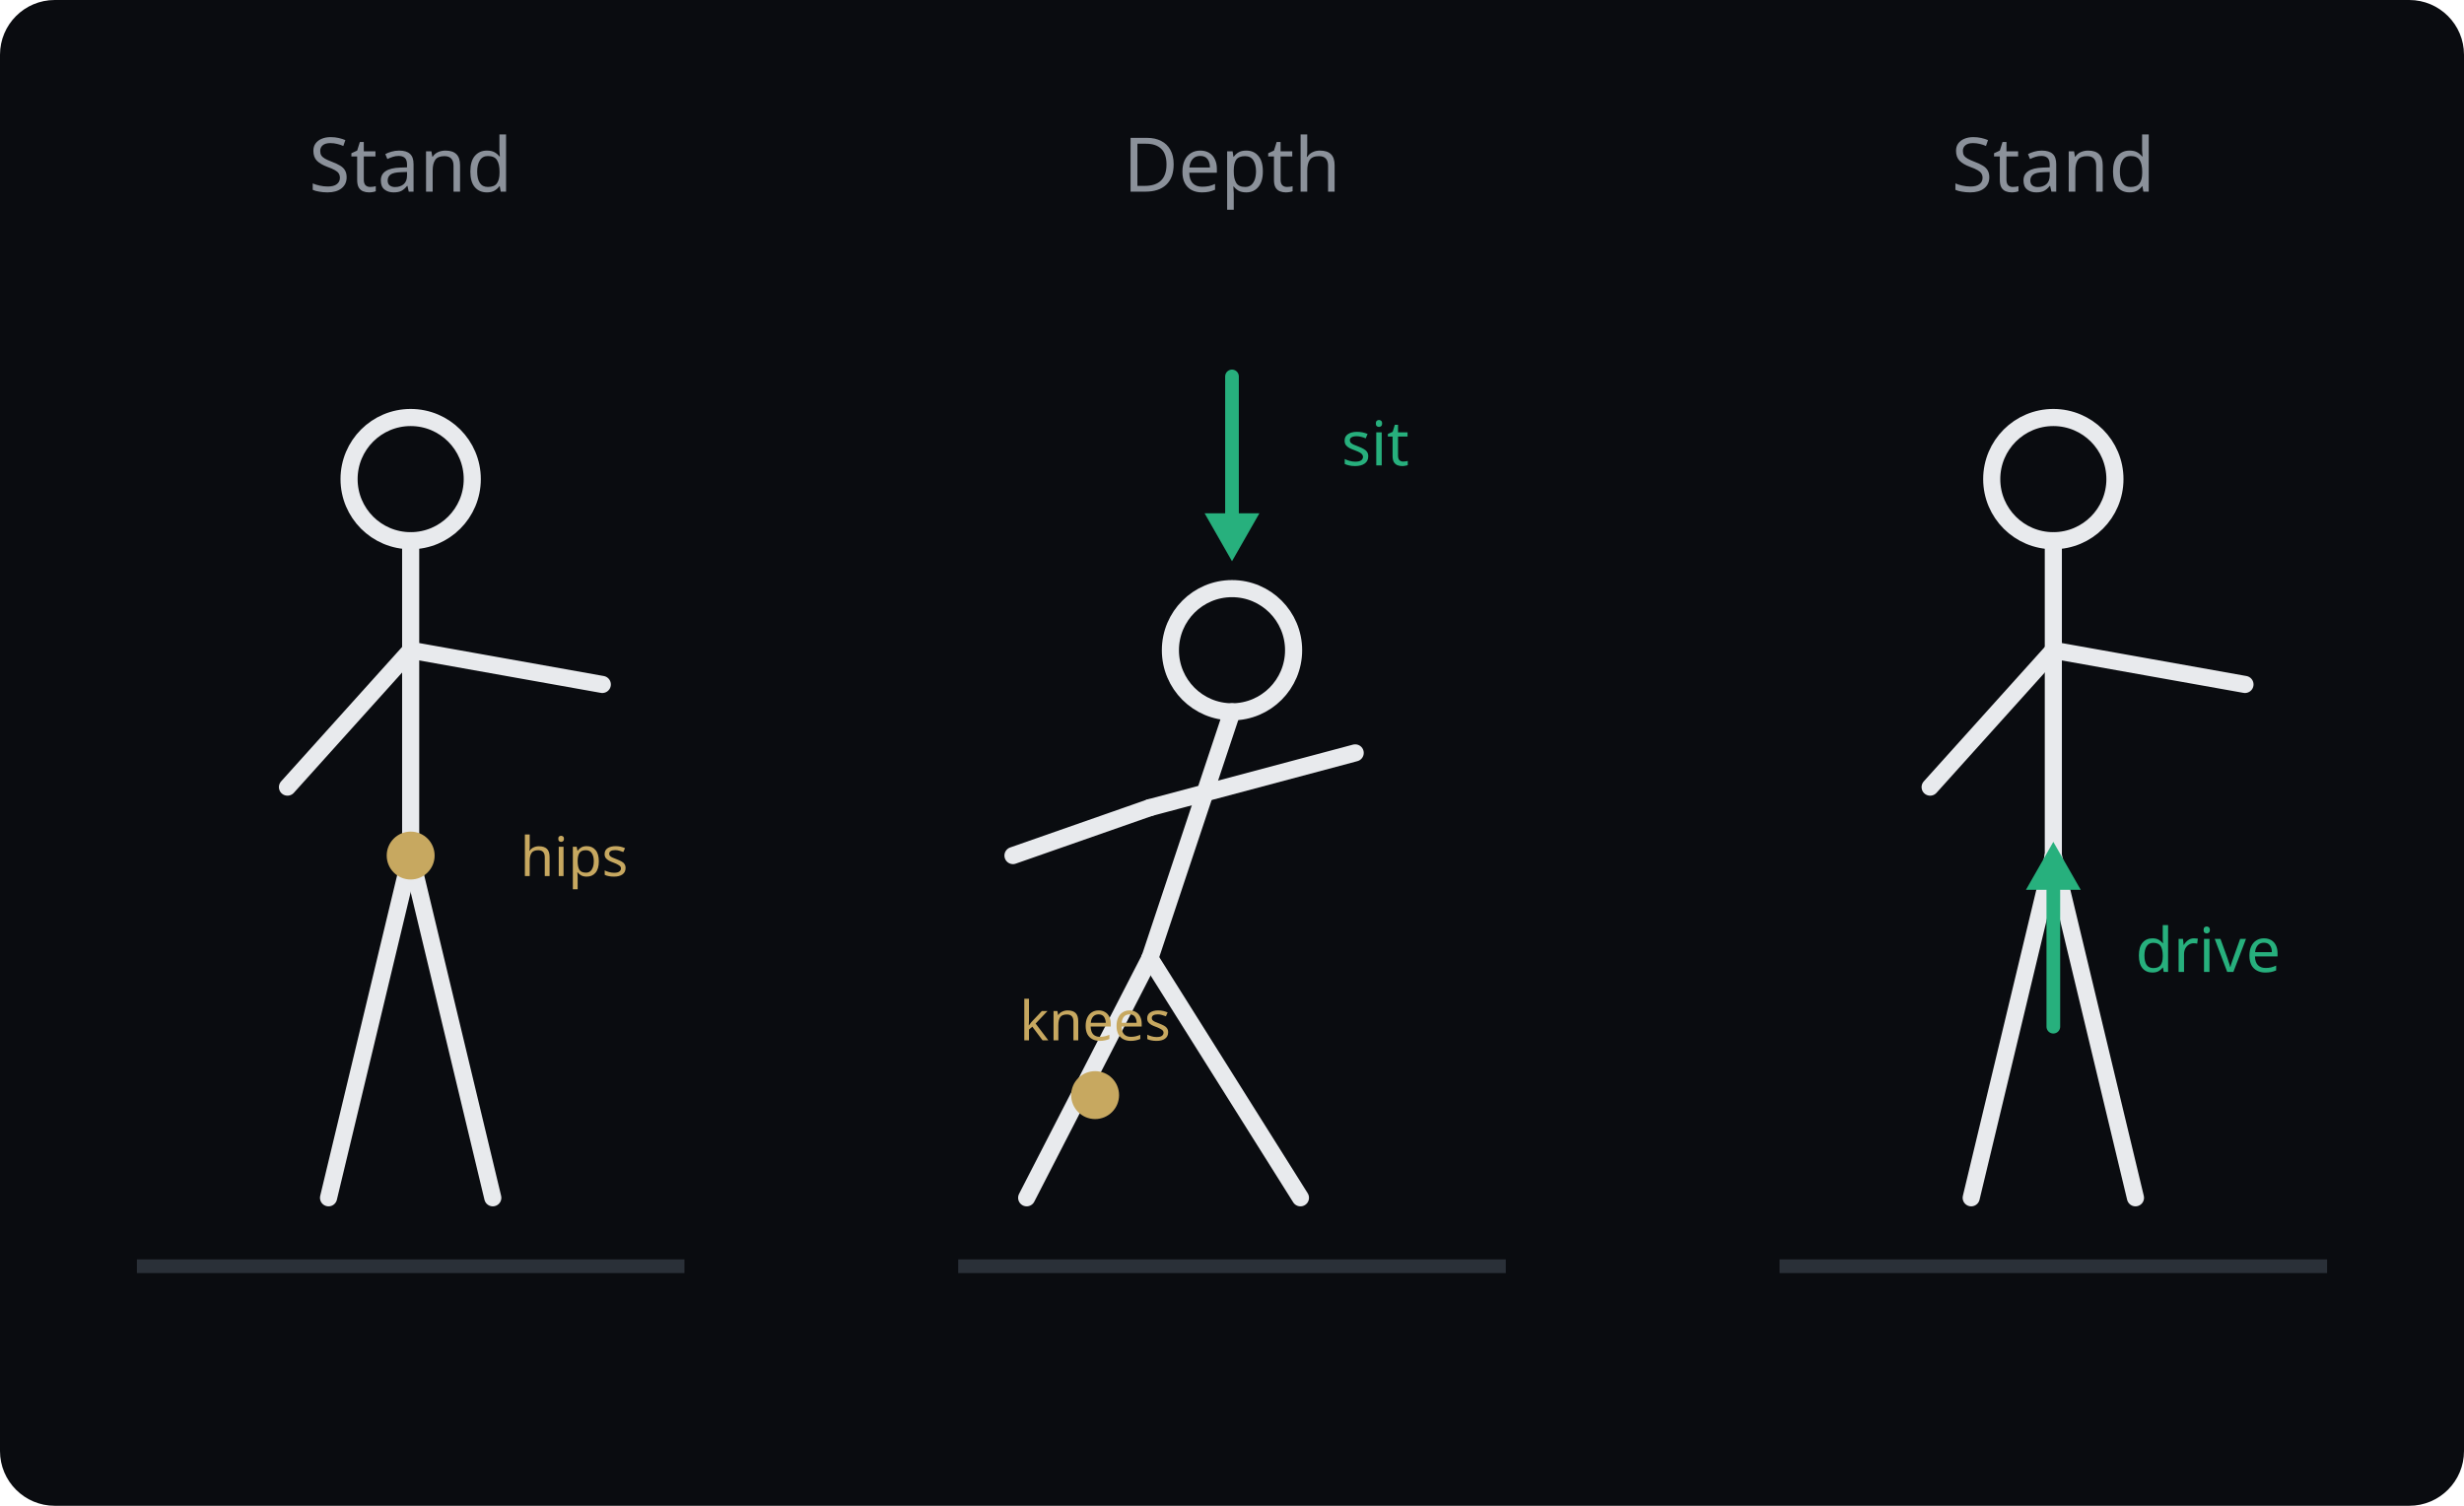
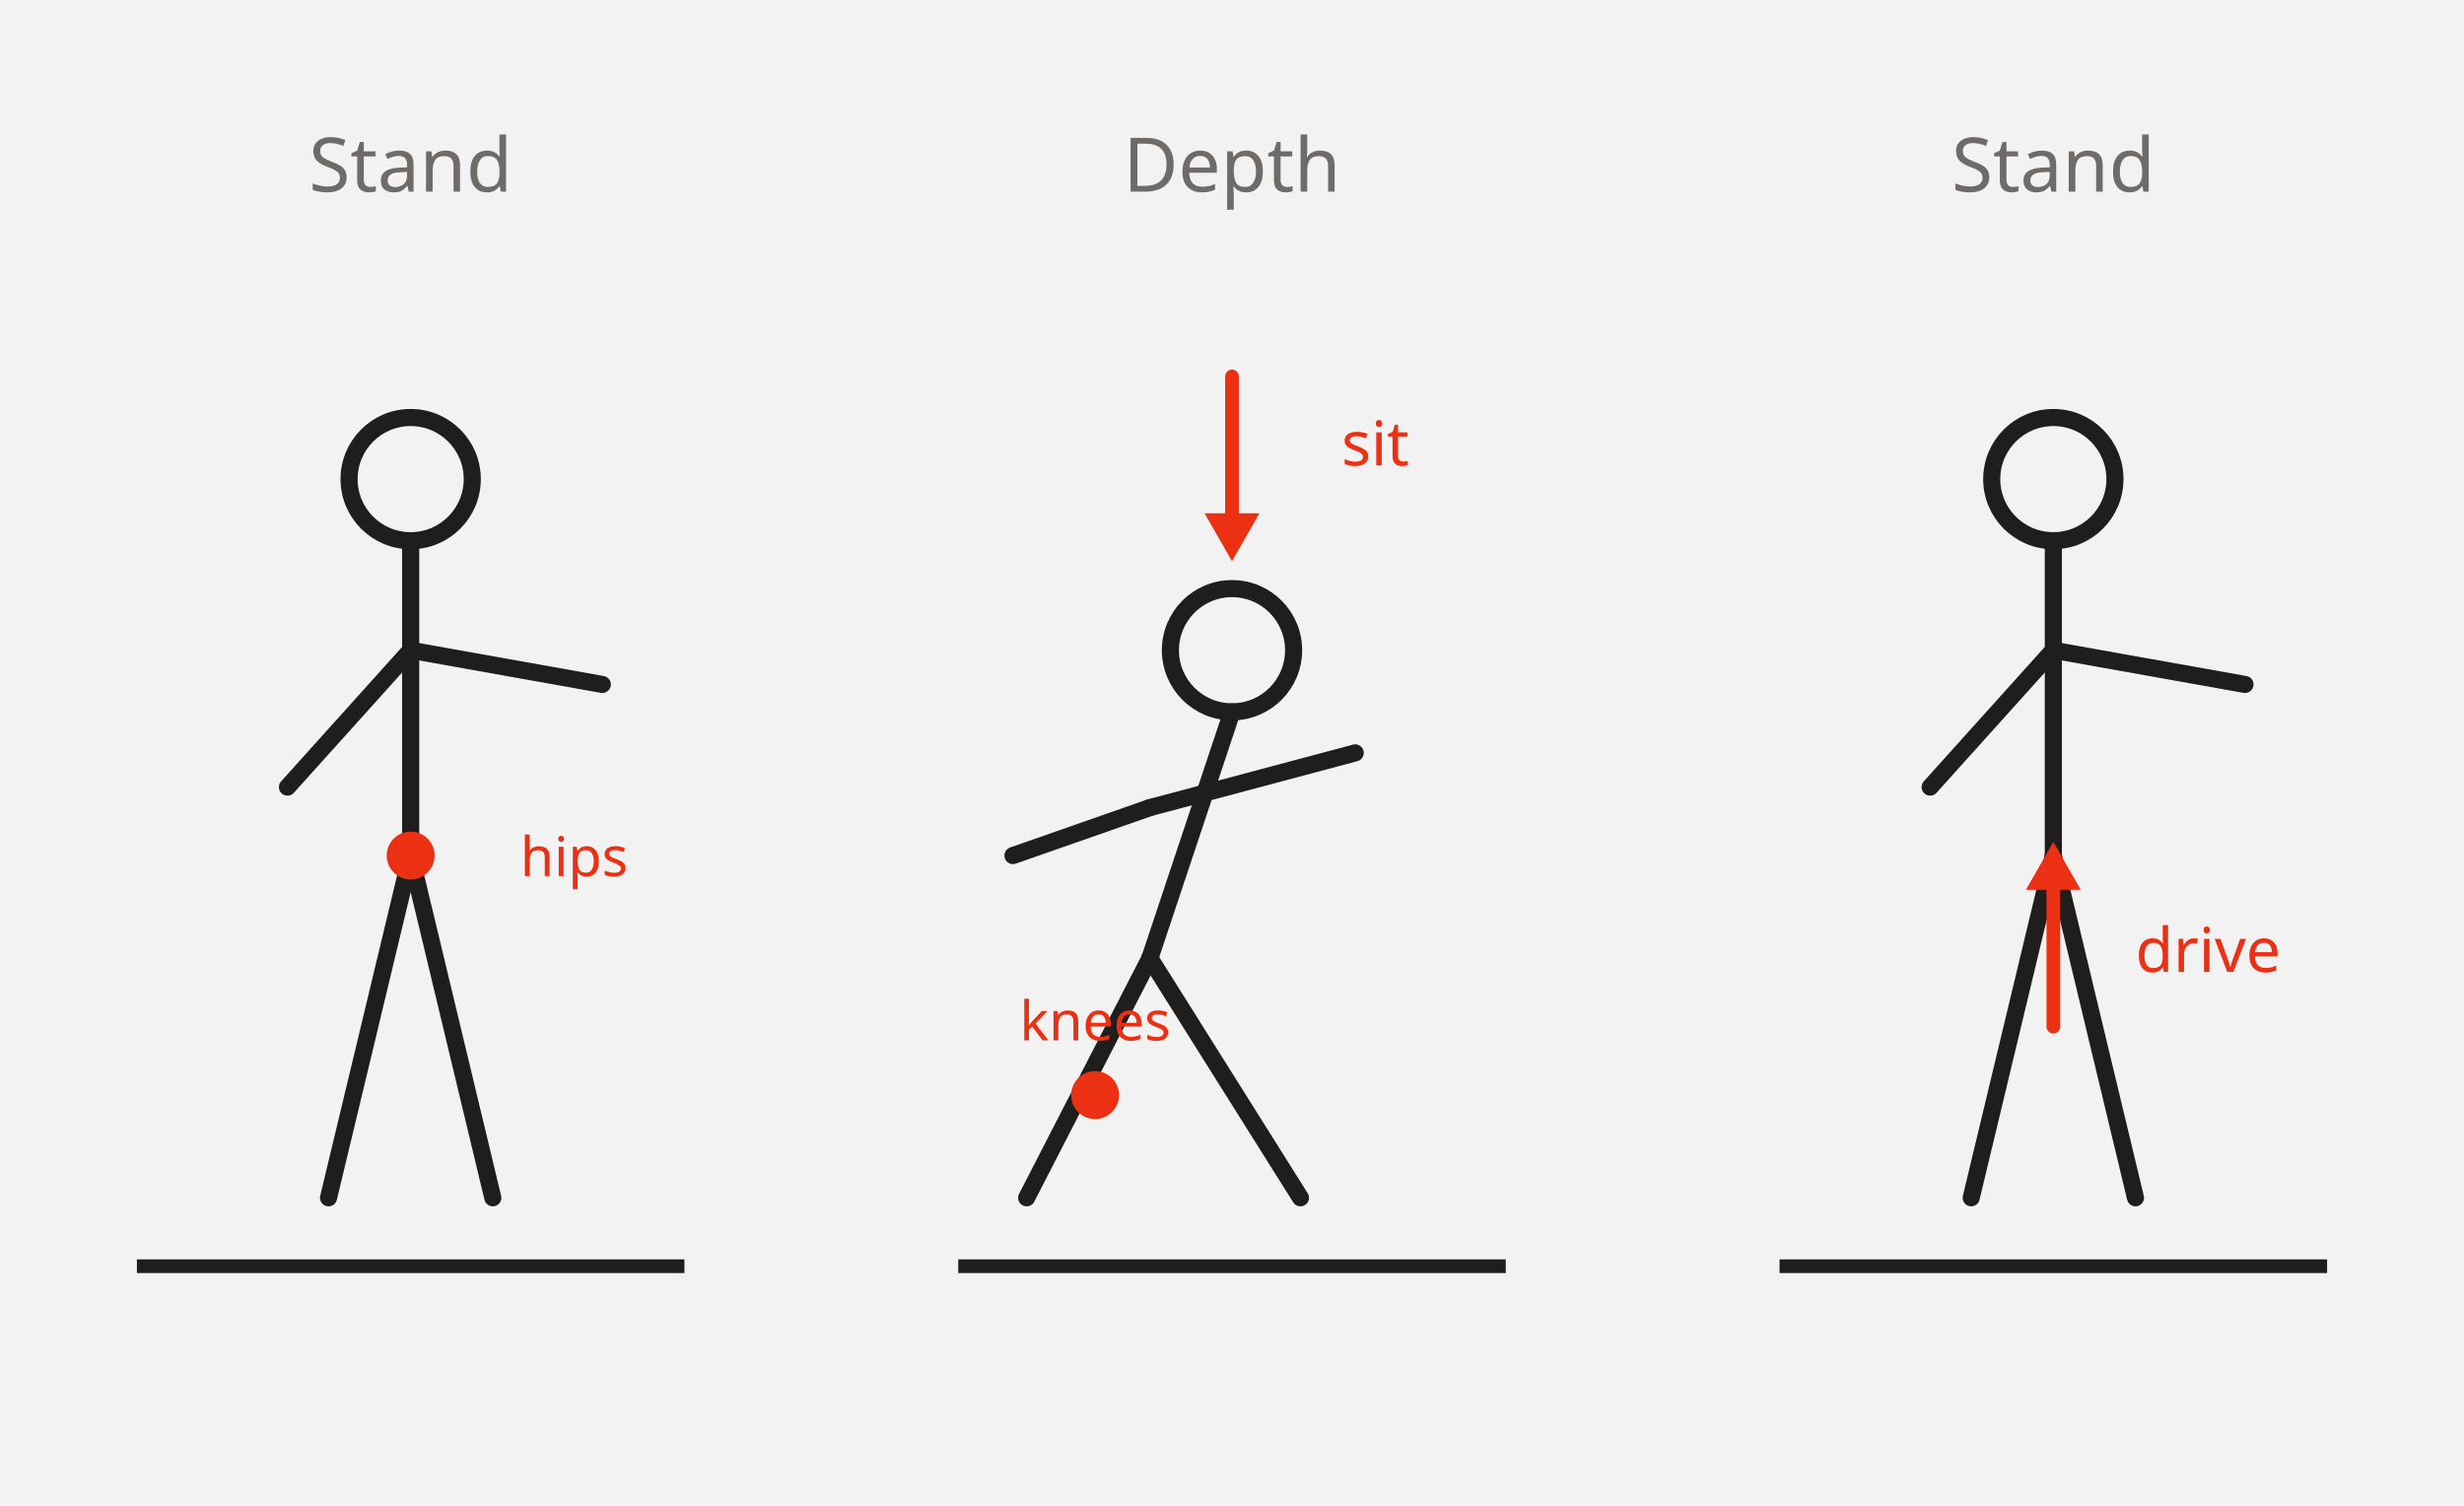
<svg xmlns="http://www.w3.org/2000/svg" viewBox="0 0 360 220" fill="none" role="img" aria-label="Air squat form: stand, depth, stand">
-   <rect width="360" height="220" fill="#0a0c10" rx="8" />
-   <text x="60" y="28" text-anchor="middle" fill="#8b919a" font-family="system-ui,sans-serif" font-size="11">Stand</text>
-   <text x="180" y="28" text-anchor="middle" fill="#8b919a" font-family="system-ui,sans-serif" font-size="11">Depth</text>
-   <text x="300" y="28" text-anchor="middle" fill="#8b919a" font-family="system-ui,sans-serif" font-size="11">Stand</text>
-   <line x1="20" y1="185" x2="100" y2="185" stroke="#2a3038" stroke-width="2" />
-   <line x1="140" y1="185" x2="220" y2="185" stroke="#2a3038" stroke-width="2" />
-   <line x1="260" y1="185" x2="340" y2="185" stroke="#2a3038" stroke-width="2" />
-   <g stroke="#e8eaed" stroke-width="2.5" stroke-linecap="round" stroke-linejoin="round">
+   <rect width="360" height="220" fill="#f3f2f2" />
+   <text x="60" y="28" text-anchor="middle" fill="#6f6b69" font-family="Archivo, system-ui, sans-serif" font-size="11">Stand</text>
+   <text x="180" y="28" text-anchor="middle" fill="#6f6b69" font-family="Archivo, system-ui, sans-serif" font-size="11">Depth</text>
+   <text x="300" y="28" text-anchor="middle" fill="#6f6b69" font-family="Archivo, system-ui, sans-serif" font-size="11">Stand</text>
+   <line x1="20" y1="185" x2="100" y2="185" stroke="#201e1d" stroke-width="2" />
+   <line x1="140" y1="185" x2="220" y2="185" stroke="#201e1d" stroke-width="2" />
+   <line x1="260" y1="185" x2="340" y2="185" stroke="#201e1d" stroke-width="2" />
+   <g stroke="#201e1d" stroke-width="2.5" stroke-linecap="round" stroke-linejoin="round">
    <circle cx="60" cy="70" r="9" />
    <line x1="60" y1="79" x2="60" y2="125" />
    <line x1="60" y1="95" x2="42" y2="115" />
    <line x1="60" y1="95" x2="88" y2="100" />
    <line x1="60" y1="125" x2="48" y2="175" />
    <line x1="60" y1="125" x2="72" y2="175" />
  </g>
-   <circle cx="60" cy="125" r="3.5" fill="#c7a860" />
-   <text x="76" y="128" fill="#c7a860" font-family="system-ui,sans-serif" font-size="8">hips</text>
-   <g stroke="#e8eaed" stroke-width="2.5" stroke-linecap="round" stroke-linejoin="round">
+   <circle cx="60" cy="125" r="3.5" fill="#ec3013" />
+   <text x="76" y="128" fill="#ec3013" font-family="Archivo, system-ui, sans-serif" font-size="8">hips</text>
+   <g stroke="#201e1d" stroke-width="2.5" stroke-linecap="round" stroke-linejoin="round">
    <circle cx="180" cy="95" r="9" />
    <line x1="180" y1="104" x2="168" y2="140" />
    <line x1="168" y1="118" x2="148" y2="125" />
    <line x1="168" y1="118" x2="198" y2="110" />
    <line x1="168" y1="140" x2="150" y2="175" />
    <line x1="168" y1="140" x2="190" y2="175" />
  </g>
-   <path d="M180 55 L180 75" stroke="#27b07d" stroke-width="2" stroke-linecap="round">
-     <animate attributeName="d" values="M180 55 L180 75; M180 70 L180 90; M180 55 L180 75" dur="2.8s" repeatCount="indefinite" />
+   <path d="M180 55 L180 75" stroke="#ec3013" stroke-width="2" stroke-linecap="round">
+     
  </path>
-   <polygon points="176,75 180,82 184,75" fill="#27b07d">
-     <animateTransform attributeName="transform" type="translate" values="0 0; 0 15; 0 0" dur="2.8s" repeatCount="indefinite" />
+   <polygon points="176,75 180,82 184,75" fill="#ec3013">
+     
  </polygon>
-   <text x="196" y="68" fill="#27b07d" font-family="system-ui,sans-serif" font-size="9">sit</text>
-   <circle cx="160" cy="160" r="3.5" fill="#c7a860" />
-   <text x="160" y="152" text-anchor="middle" fill="#c7a860" font-family="system-ui,sans-serif" font-size="8">knees</text>
-   <g stroke="#e8eaed" stroke-width="2.5" stroke-linecap="round" stroke-linejoin="round">
+   <text x="196" y="68" fill="#ec3013" font-family="Archivo, system-ui, sans-serif" font-size="9">sit</text>
+   <circle cx="160" cy="160" r="3.5" fill="#ec3013" />
+   <text x="160" y="152" text-anchor="middle" fill="#ec3013" font-family="Archivo, system-ui, sans-serif" font-size="8">knees</text>
+   <g stroke="#201e1d" stroke-width="2.5" stroke-linecap="round" stroke-linejoin="round">
    <circle cx="300" cy="70" r="9" />
    <line x1="300" y1="79" x2="300" y2="125" />
    <line x1="300" y1="95" x2="282" y2="115" />
    <line x1="300" y1="95" x2="328" y2="100" />
    <line x1="300" y1="125" x2="288" y2="175" />
    <line x1="300" y1="125" x2="312" y2="175" />
  </g>
-   <path d="M300 150 L300 130" stroke="#27b07d" stroke-width="2" stroke-linecap="round" />
-   <polygon points="296,130 300,123 304,130" fill="#27b07d" />
-   <text x="312" y="142" fill="#27b07d" font-family="system-ui,sans-serif" font-size="9">drive</text>
+   <path d="M300 150 L300 130" stroke="#ec3013" stroke-width="2" stroke-linecap="round" />
+   <polygon points="296,130 300,123 304,130" fill="#ec3013" />
+   <text x="312" y="142" fill="#ec3013" font-family="Archivo, system-ui, sans-serif" font-size="9">drive</text>
</svg>
